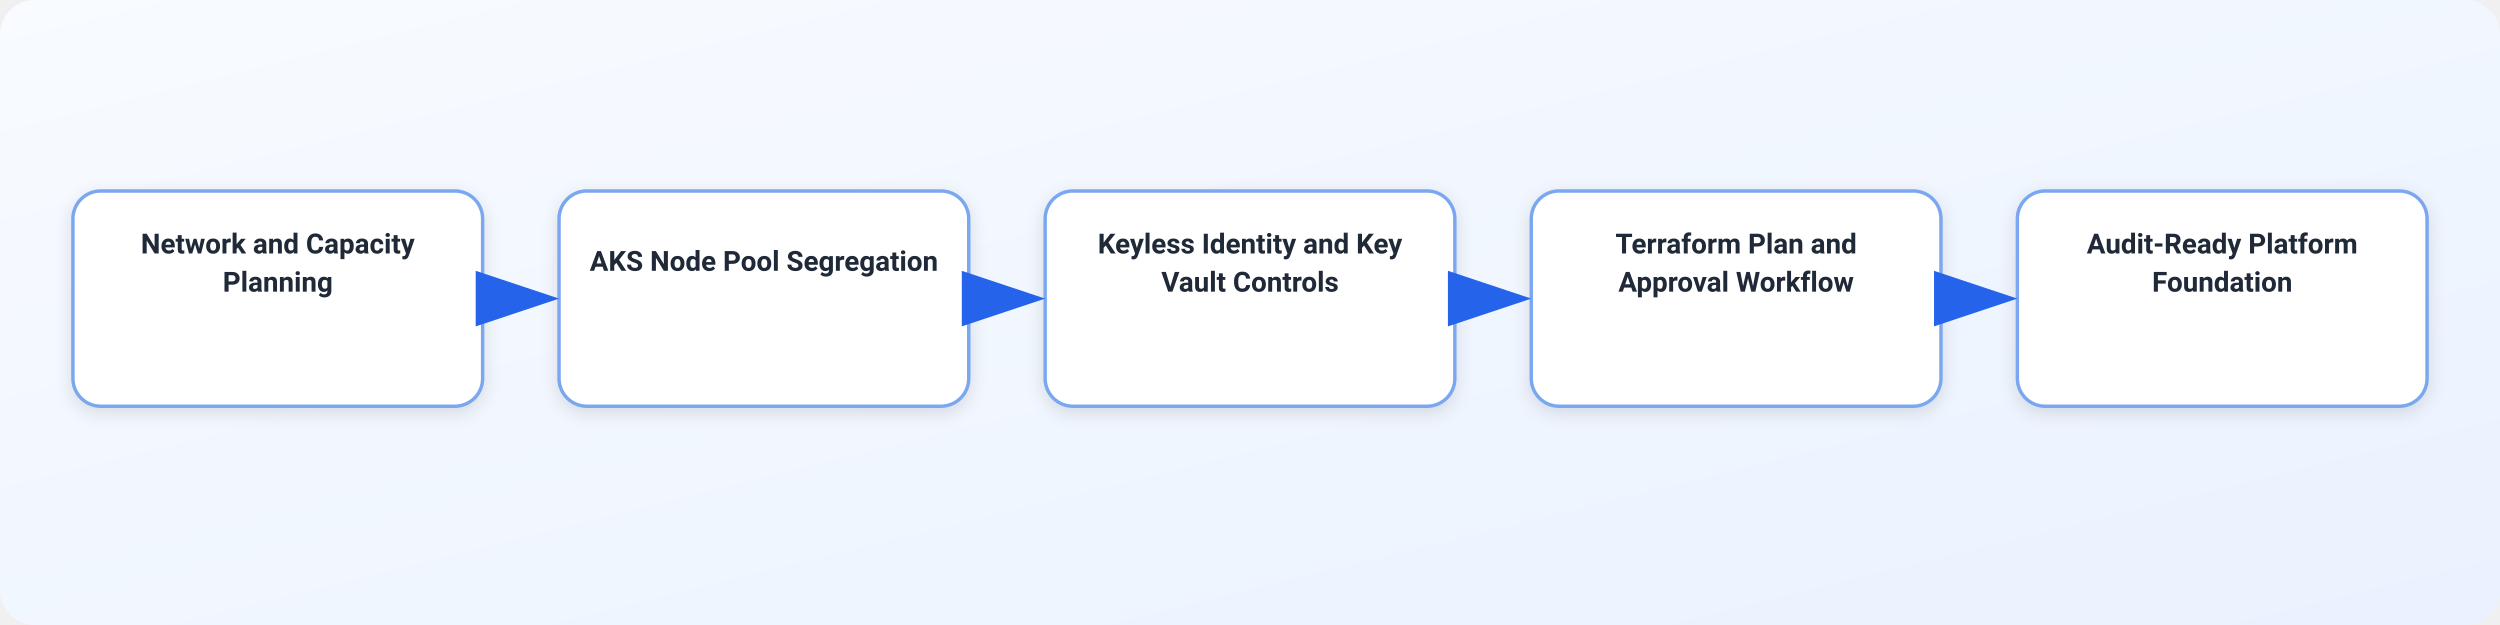
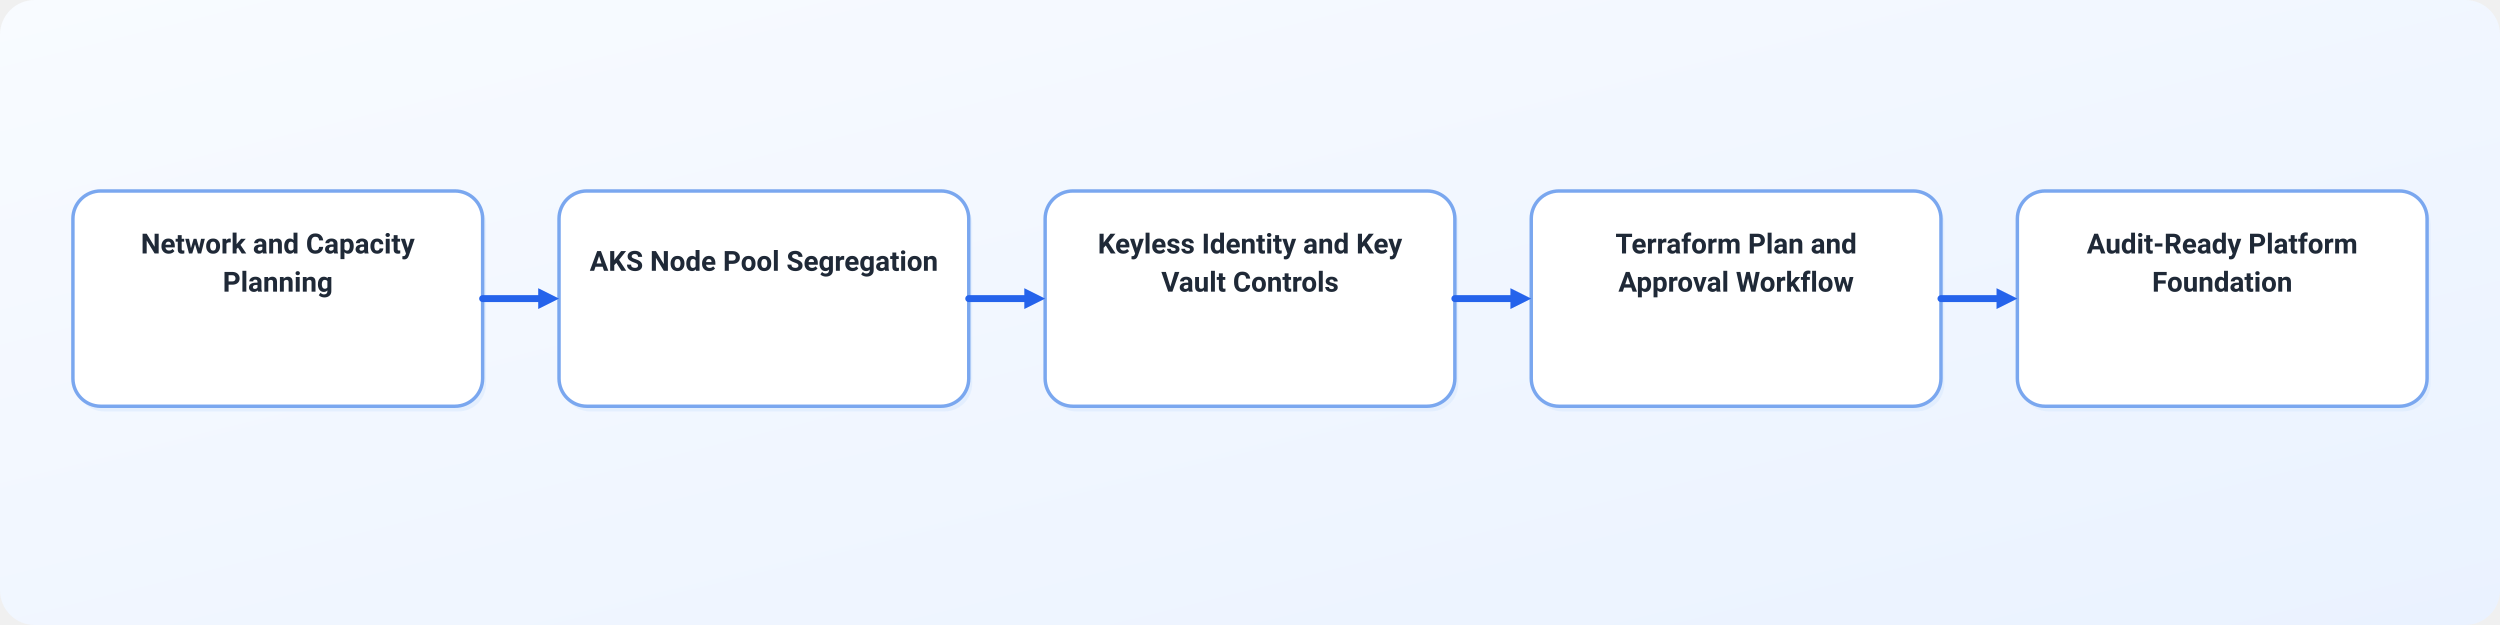
<svg xmlns="http://www.w3.org/2000/svg" viewBox="0 0 1440 360" role="img" aria-label="Flow diagram for insights-sas-viya-aks-phase00-infrastructure">
  <defs>
    <linearGradient id="bg" x1="0" y1="0" x2="1" y2="1">
      <stop offset="0%" stop-color="#f8fbff" />
      <stop offset="100%" stop-color="#eaf2ff" />
    </linearGradient>
-     <filter id="shadow" x="-10%" y="-10%" width="120%" height="140%">
-       <feDropShadow dx="0" dy="3" stdDeviation="5" flood-opacity="0.12" />
-     </filter>
-     <marker id="arrow" markerWidth="12" markerHeight="8" refX="10" refY="4" orient="auto">
-       <path d="M0,0 L12,4 L0,8 z" fill="#2563eb" />
-     </marker>
  </defs>
  <rect width="1440" height="360" rx="20" fill="url(#bg)" />
-   <rect x="42" y="110" width="236" height="124" rx="16" fill="#ffffff" stroke="#7aa7ef" stroke-width="2" filter="url(#shadow)" />
+   <rect x="44" y="113" width="236" height="124" rx="16" fill="#dbeafe" opacity="0.6" />
+   <rect x="42" y="110" width="236" height="124" rx="16" fill="#ffffff" stroke="#7aa7ef" stroke-width="2" />
  <text x="160.0" y="146" text-anchor="middle" fill="#1f2937" font-size="16" font-family="ui-sans-serif, system-ui, -apple-system, Segoe UI, Roboto, Arial" font-weight="600">Network and Capacity</text>
  <text x="160.0" y="168" text-anchor="middle" fill="#1f2937" font-size="16" font-family="ui-sans-serif, system-ui, -apple-system, Segoe UI, Roboto, Arial" font-weight="600">Planning</text>
-   <rect x="322" y="110" width="236" height="124" rx="16" fill="#ffffff" stroke="#7aa7ef" stroke-width="2" filter="url(#shadow)" />
+   <rect x="324" y="113" width="236" height="124" rx="16" fill="#dbeafe" opacity="0.6" />
+   <rect x="322" y="110" width="236" height="124" rx="16" fill="#ffffff" stroke="#7aa7ef" stroke-width="2" />
  <text x="440.0" y="156" text-anchor="middle" fill="#1f2937" font-size="16" font-family="ui-sans-serif, system-ui, -apple-system, Segoe UI, Roboto, Arial" font-weight="600">AKS Node Pool Segregation</text>
-   <rect x="602" y="110" width="236" height="124" rx="16" fill="#ffffff" stroke="#7aa7ef" stroke-width="2" filter="url(#shadow)" />
+   <rect x="604" y="113" width="236" height="124" rx="16" fill="#dbeafe" opacity="0.6" />
+   <rect x="602" y="110" width="236" height="124" rx="16" fill="#ffffff" stroke="#7aa7ef" stroke-width="2" />
  <text x="720.0" y="146" text-anchor="middle" fill="#1f2937" font-size="16" font-family="ui-sans-serif, system-ui, -apple-system, Segoe UI, Roboto, Arial" font-weight="600">Keyless Identity and Key</text>
  <text x="720.0" y="168" text-anchor="middle" fill="#1f2937" font-size="16" font-family="ui-sans-serif, system-ui, -apple-system, Segoe UI, Roboto, Arial" font-weight="600">Vault Controls</text>
-   <rect x="882" y="110" width="236" height="124" rx="16" fill="#ffffff" stroke="#7aa7ef" stroke-width="2" filter="url(#shadow)" />
+   <rect x="884" y="113" width="236" height="124" rx="16" fill="#dbeafe" opacity="0.6" />
+   <rect x="882" y="110" width="236" height="124" rx="16" fill="#ffffff" stroke="#7aa7ef" stroke-width="2" />
  <text x="1000.0" y="146" text-anchor="middle" fill="#1f2937" font-size="16" font-family="ui-sans-serif, system-ui, -apple-system, Segoe UI, Roboto, Arial" font-weight="600">Terraform Plan and</text>
  <text x="1000.0" y="168" text-anchor="middle" fill="#1f2937" font-size="16" font-family="ui-sans-serif, system-ui, -apple-system, Segoe UI, Roboto, Arial" font-weight="600">Approval Workflow</text>
-   <rect x="1162" y="110" width="236" height="124" rx="16" fill="#ffffff" stroke="#7aa7ef" stroke-width="2" filter="url(#shadow)" />
+   <rect x="1164" y="113" width="236" height="124" rx="16" fill="#dbeafe" opacity="0.6" />
+   <rect x="1162" y="110" width="236" height="124" rx="16" fill="#ffffff" stroke="#7aa7ef" stroke-width="2" />
  <text x="1280.0" y="146" text-anchor="middle" fill="#1f2937" font-size="16" font-family="ui-sans-serif, system-ui, -apple-system, Segoe UI, Roboto, Arial" font-weight="600">Audit-Ready Platform</text>
  <text x="1280.0" y="168" text-anchor="middle" fill="#1f2937" font-size="16" font-family="ui-sans-serif, system-ui, -apple-system, Segoe UI, Roboto, Arial" font-weight="600">Foundation</text>
-   <line x1="278.0" y1="172.0" x2="314.0" y2="172.0" stroke="#2563eb" stroke-width="4" marker-end="url(#arrow)" />
-   <line x1="558.0" y1="172.0" x2="594.0" y2="172.0" stroke="#2563eb" stroke-width="4" marker-end="url(#arrow)" />
-   <line x1="838.0" y1="172.0" x2="874.0" y2="172.0" stroke="#2563eb" stroke-width="4" marker-end="url(#arrow)" />
-   <line x1="1118.0" y1="172.0" x2="1154.0" y2="172.0" stroke="#2563eb" stroke-width="4" marker-end="url(#arrow)" />
+   <line x1="278.0" y1="172.0" x2="310.0" y2="172.0" stroke="#2563eb" stroke-width="4" stroke-linecap="round" />
+   <polygon points="310.0,166.0 322.0,172.0 310.0,178.0" fill="#2563eb" />
+   <line x1="558.0" y1="172.0" x2="590.0" y2="172.0" stroke="#2563eb" stroke-width="4" stroke-linecap="round" />
+   <polygon points="590.0,166.0 602.0,172.0 590.0,178.0" fill="#2563eb" />
+   <line x1="838.0" y1="172.0" x2="870.0" y2="172.0" stroke="#2563eb" stroke-width="4" stroke-linecap="round" />
+   <polygon points="870.0,166.0 882.0,172.0 870.0,178.0" fill="#2563eb" />
+   <line x1="1118.0" y1="172.0" x2="1150.0" y2="172.0" stroke="#2563eb" stroke-width="4" stroke-linecap="round" />
+   <polygon points="1150.0,166.0 1162.0,172.0 1150.0,178.0" fill="#2563eb" />
</svg>
